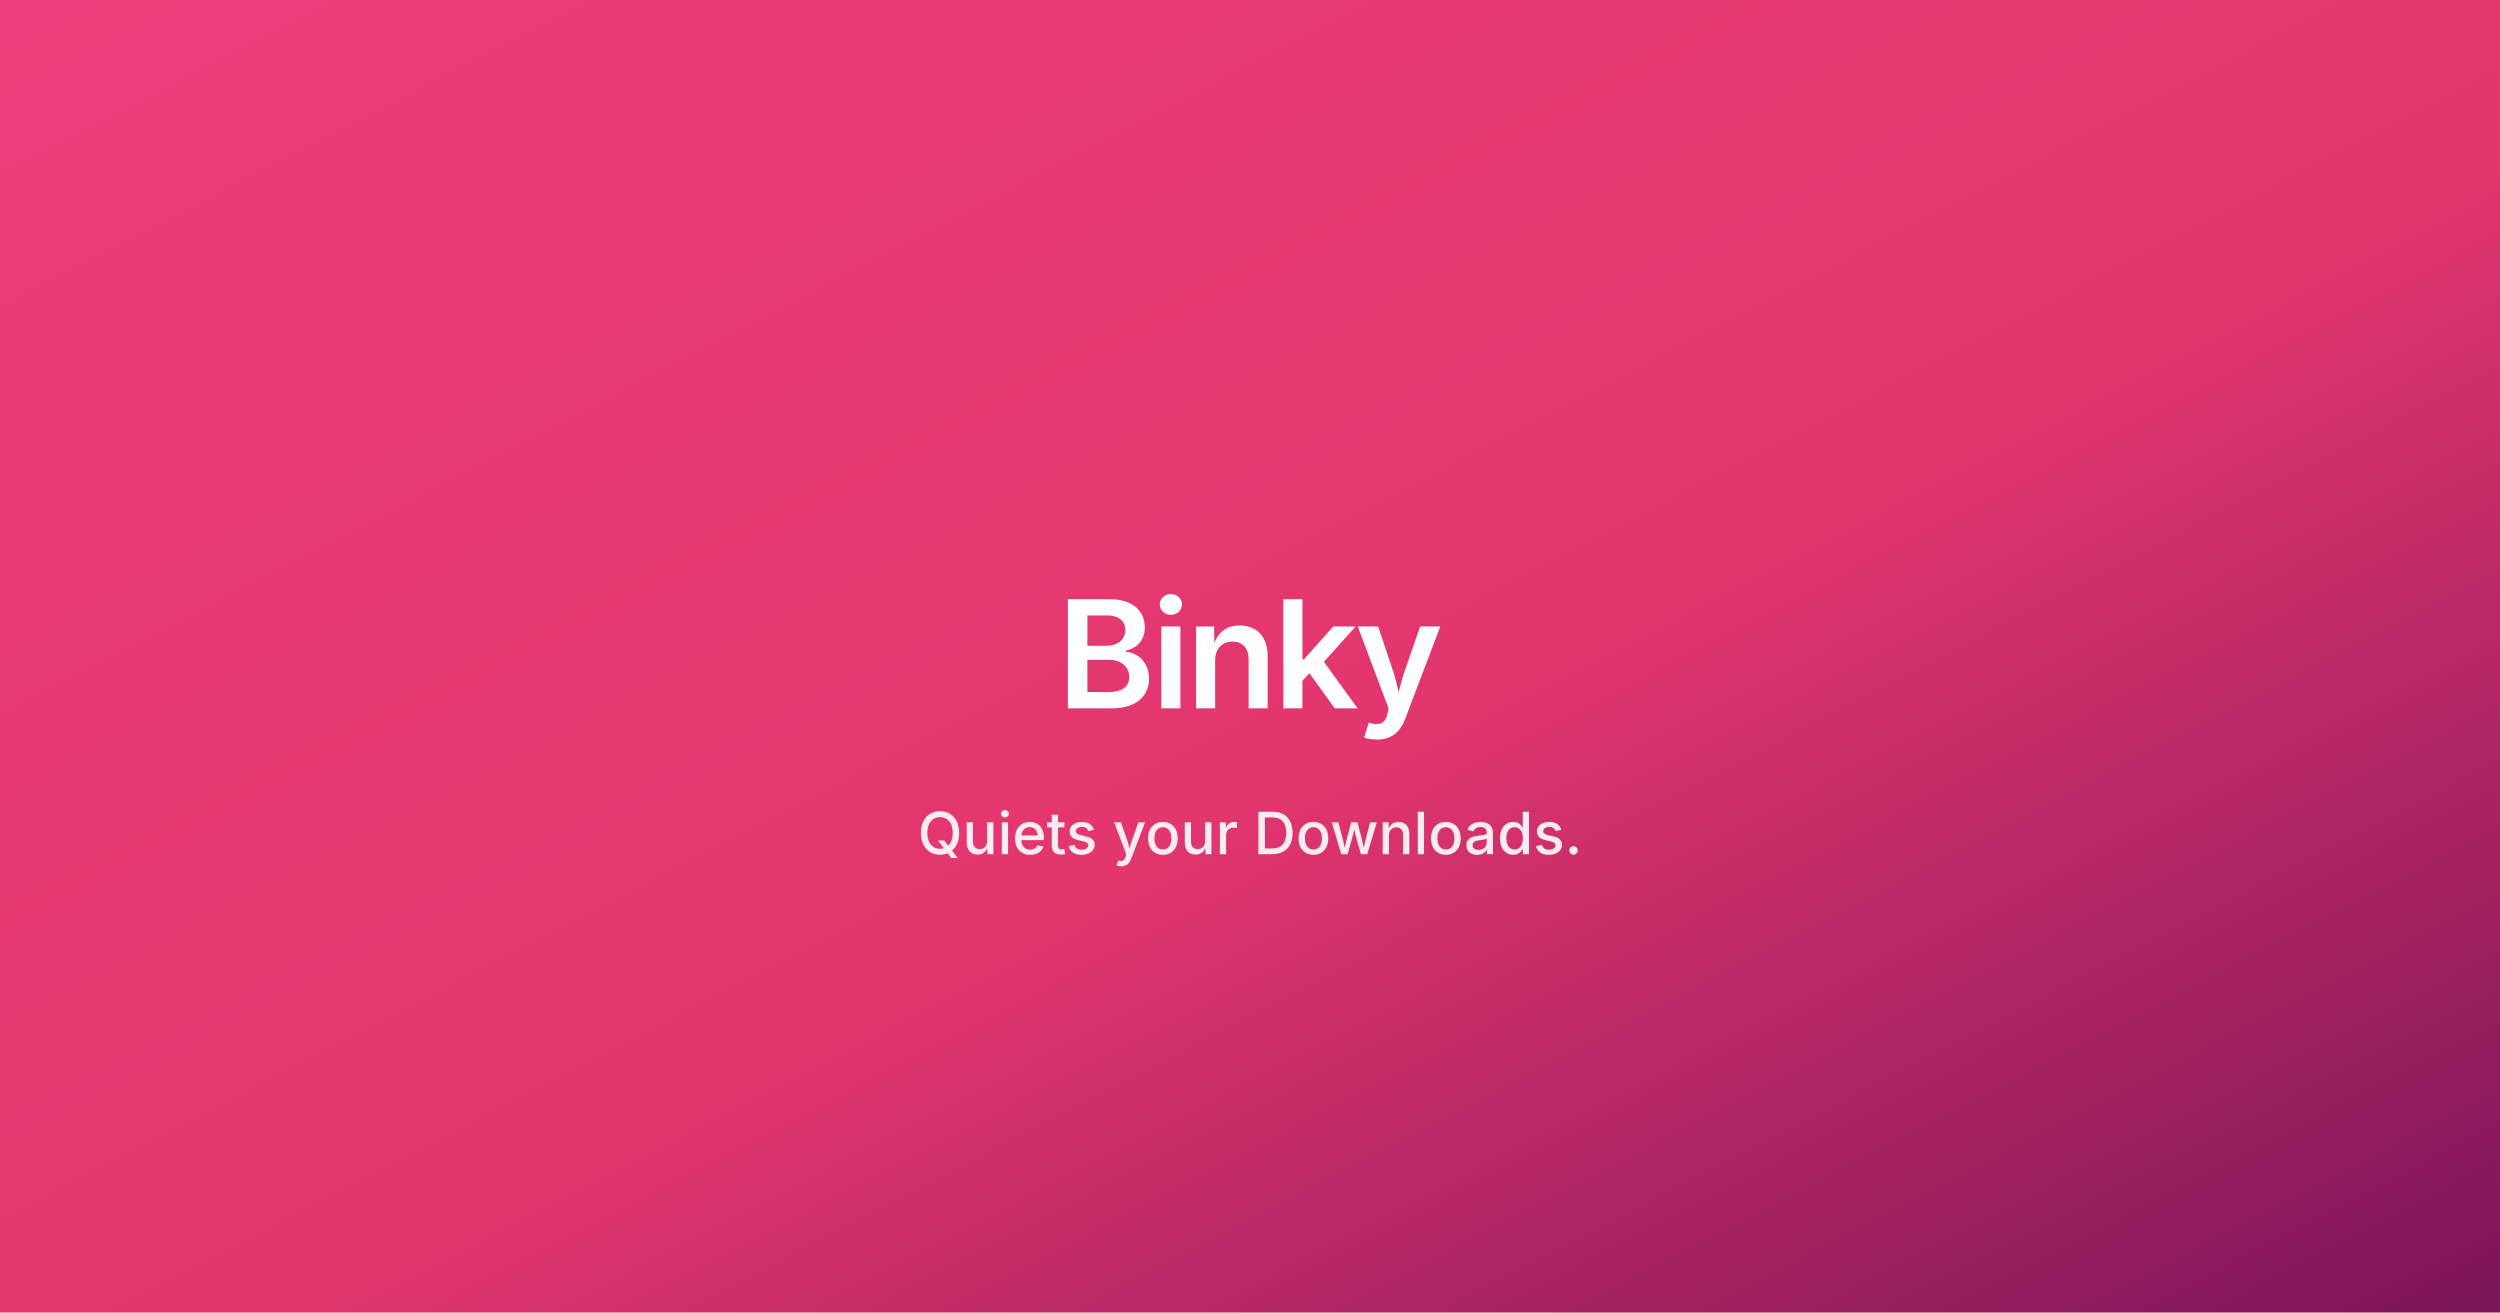
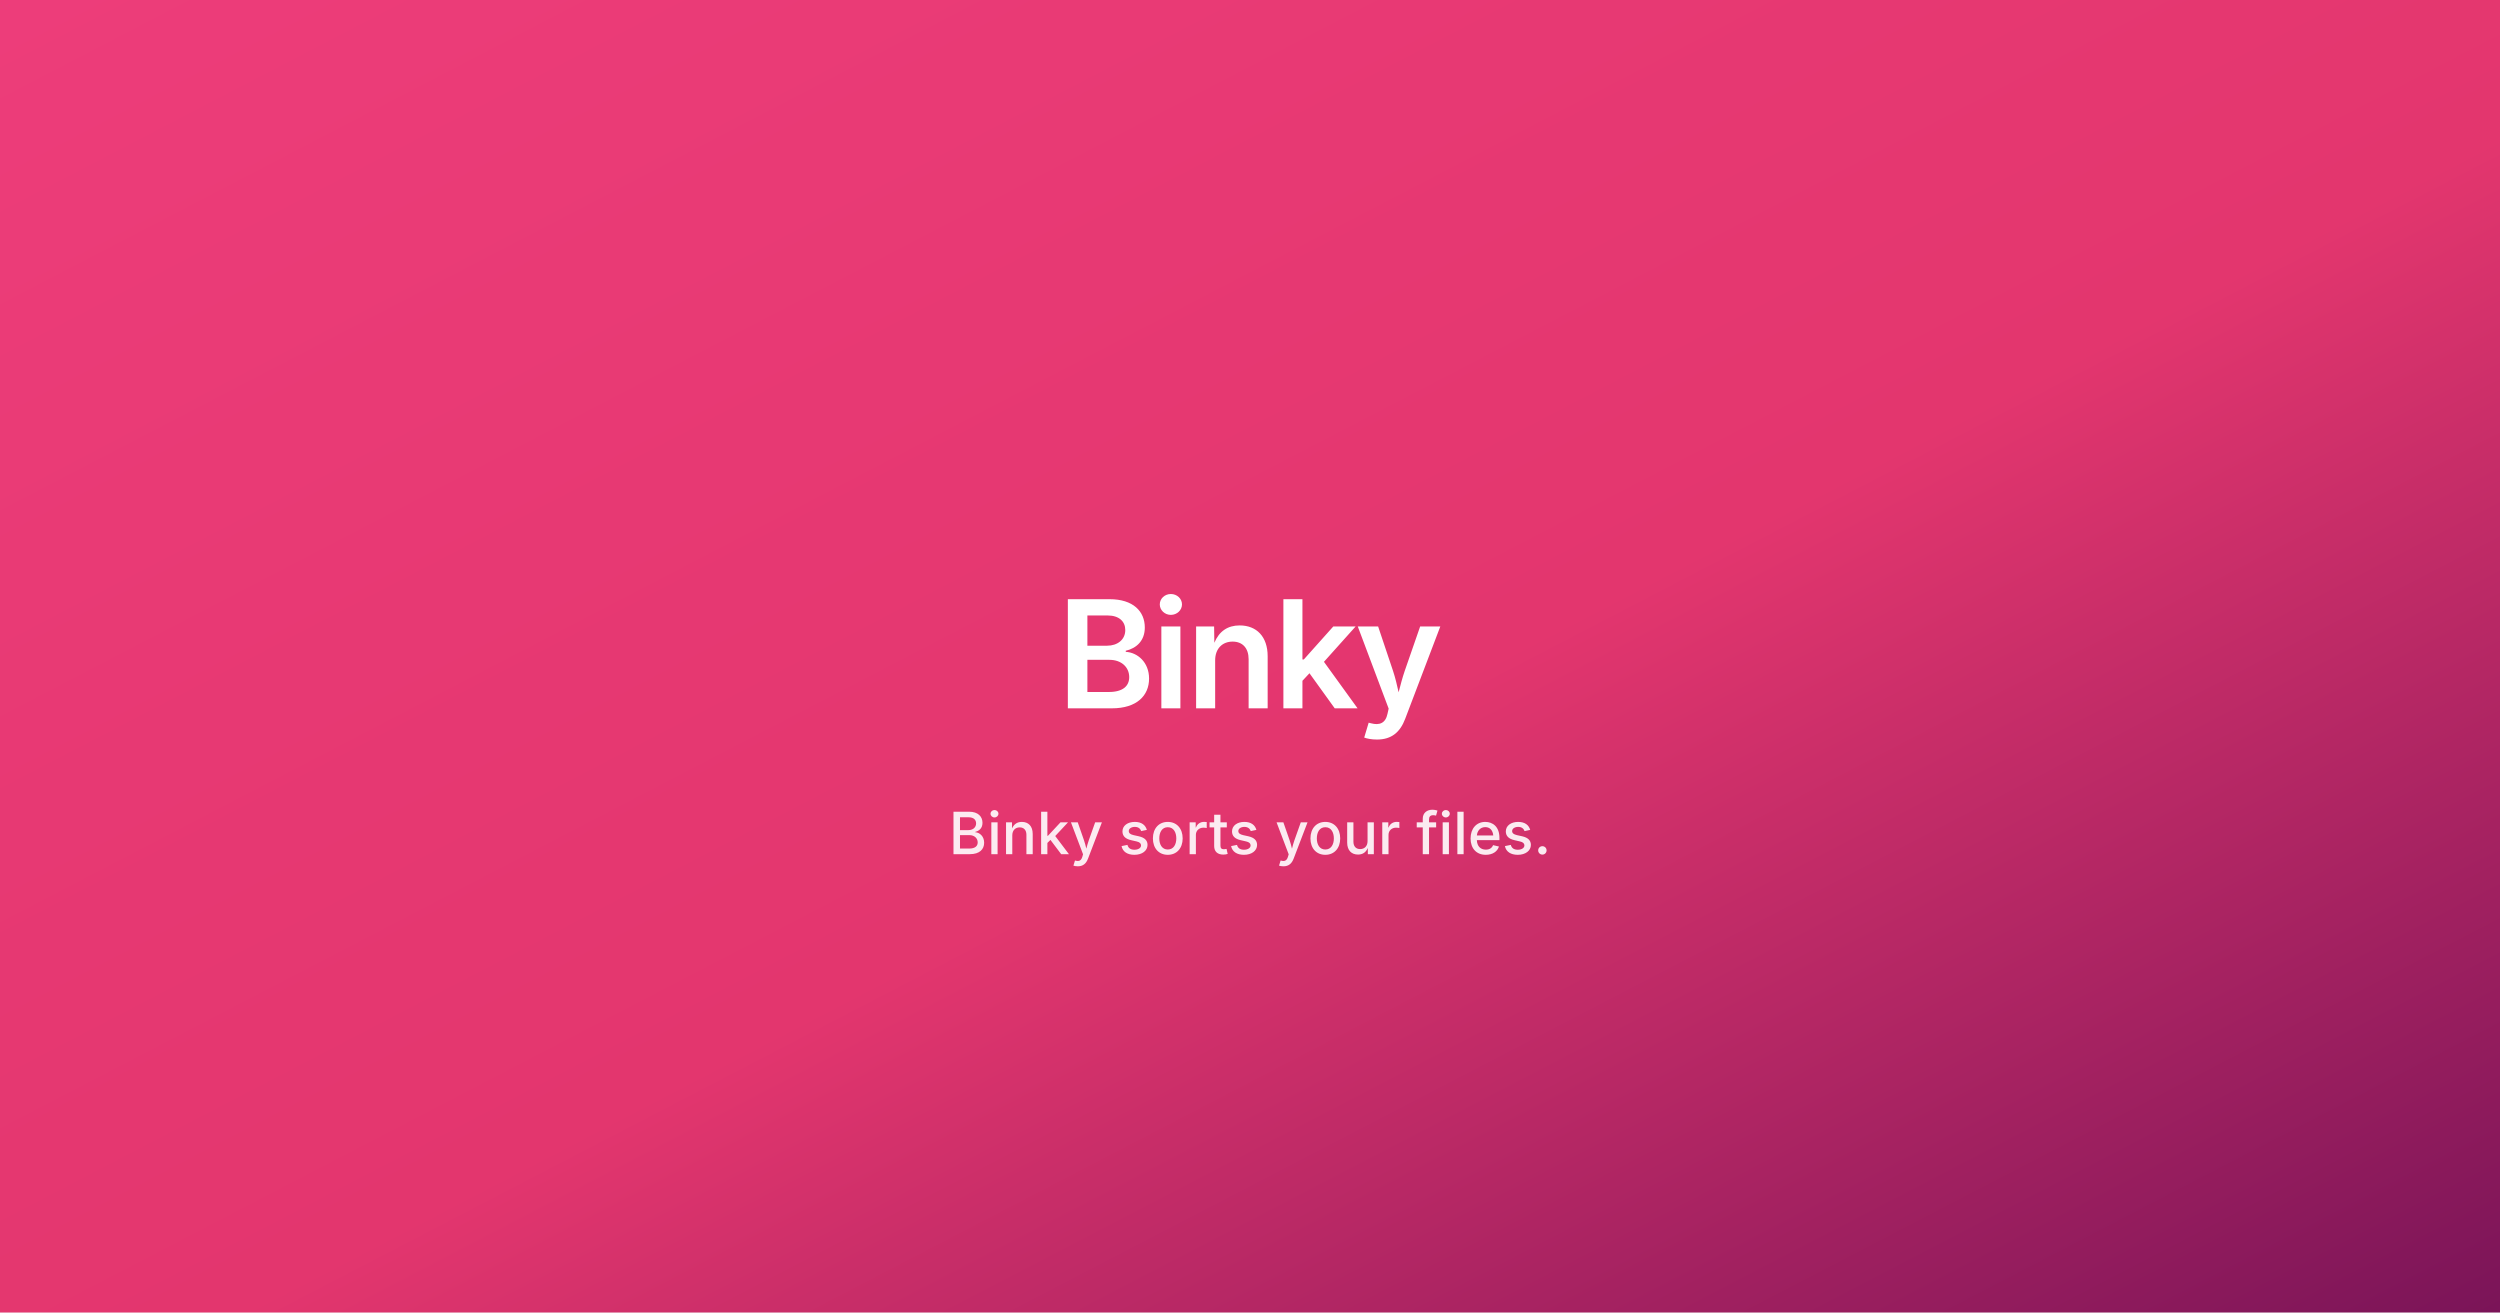
<svg xmlns="http://www.w3.org/2000/svg" width="1200" height="630" viewBox="0 0 1200 630" role="img" aria-labelledby="title">
  <defs>
    <linearGradient id="g" x1="0%" y1="0%" x2="100%" y2="100%">
      <stop offset="0%" stop-color="#ed3d7a" />
      <stop offset="55%" stop-color="#e3366e" />
      <stop offset="100%" stop-color="#7a1458" />
    </linearGradient>
  </defs>
  <rect width="1200" height="630" fill="url(#g)" />
  <text x="600" y="340" fill="#fff" font-family="-apple-system, BlinkMacSystemFont, system-ui, sans-serif" font-size="72" font-weight="600" text-anchor="middle" letter-spacing="-0.03em">Binky</text>
-   <text x="600" y="410" fill="rgba(255,255,255,0.9)" font-family="-apple-system, BlinkMacSystemFont, system-ui, sans-serif" font-size="28" font-weight="500" text-anchor="middle">Quiets your Downloads.</text>
+   <text x="600" y="410" fill="rgba(255,255,255,0.9)" font-family="-apple-system, BlinkMacSystemFont, system-ui, sans-serif" font-size="28" font-weight="500" text-anchor="middle">Binky sorts your files.</text>
</svg>
